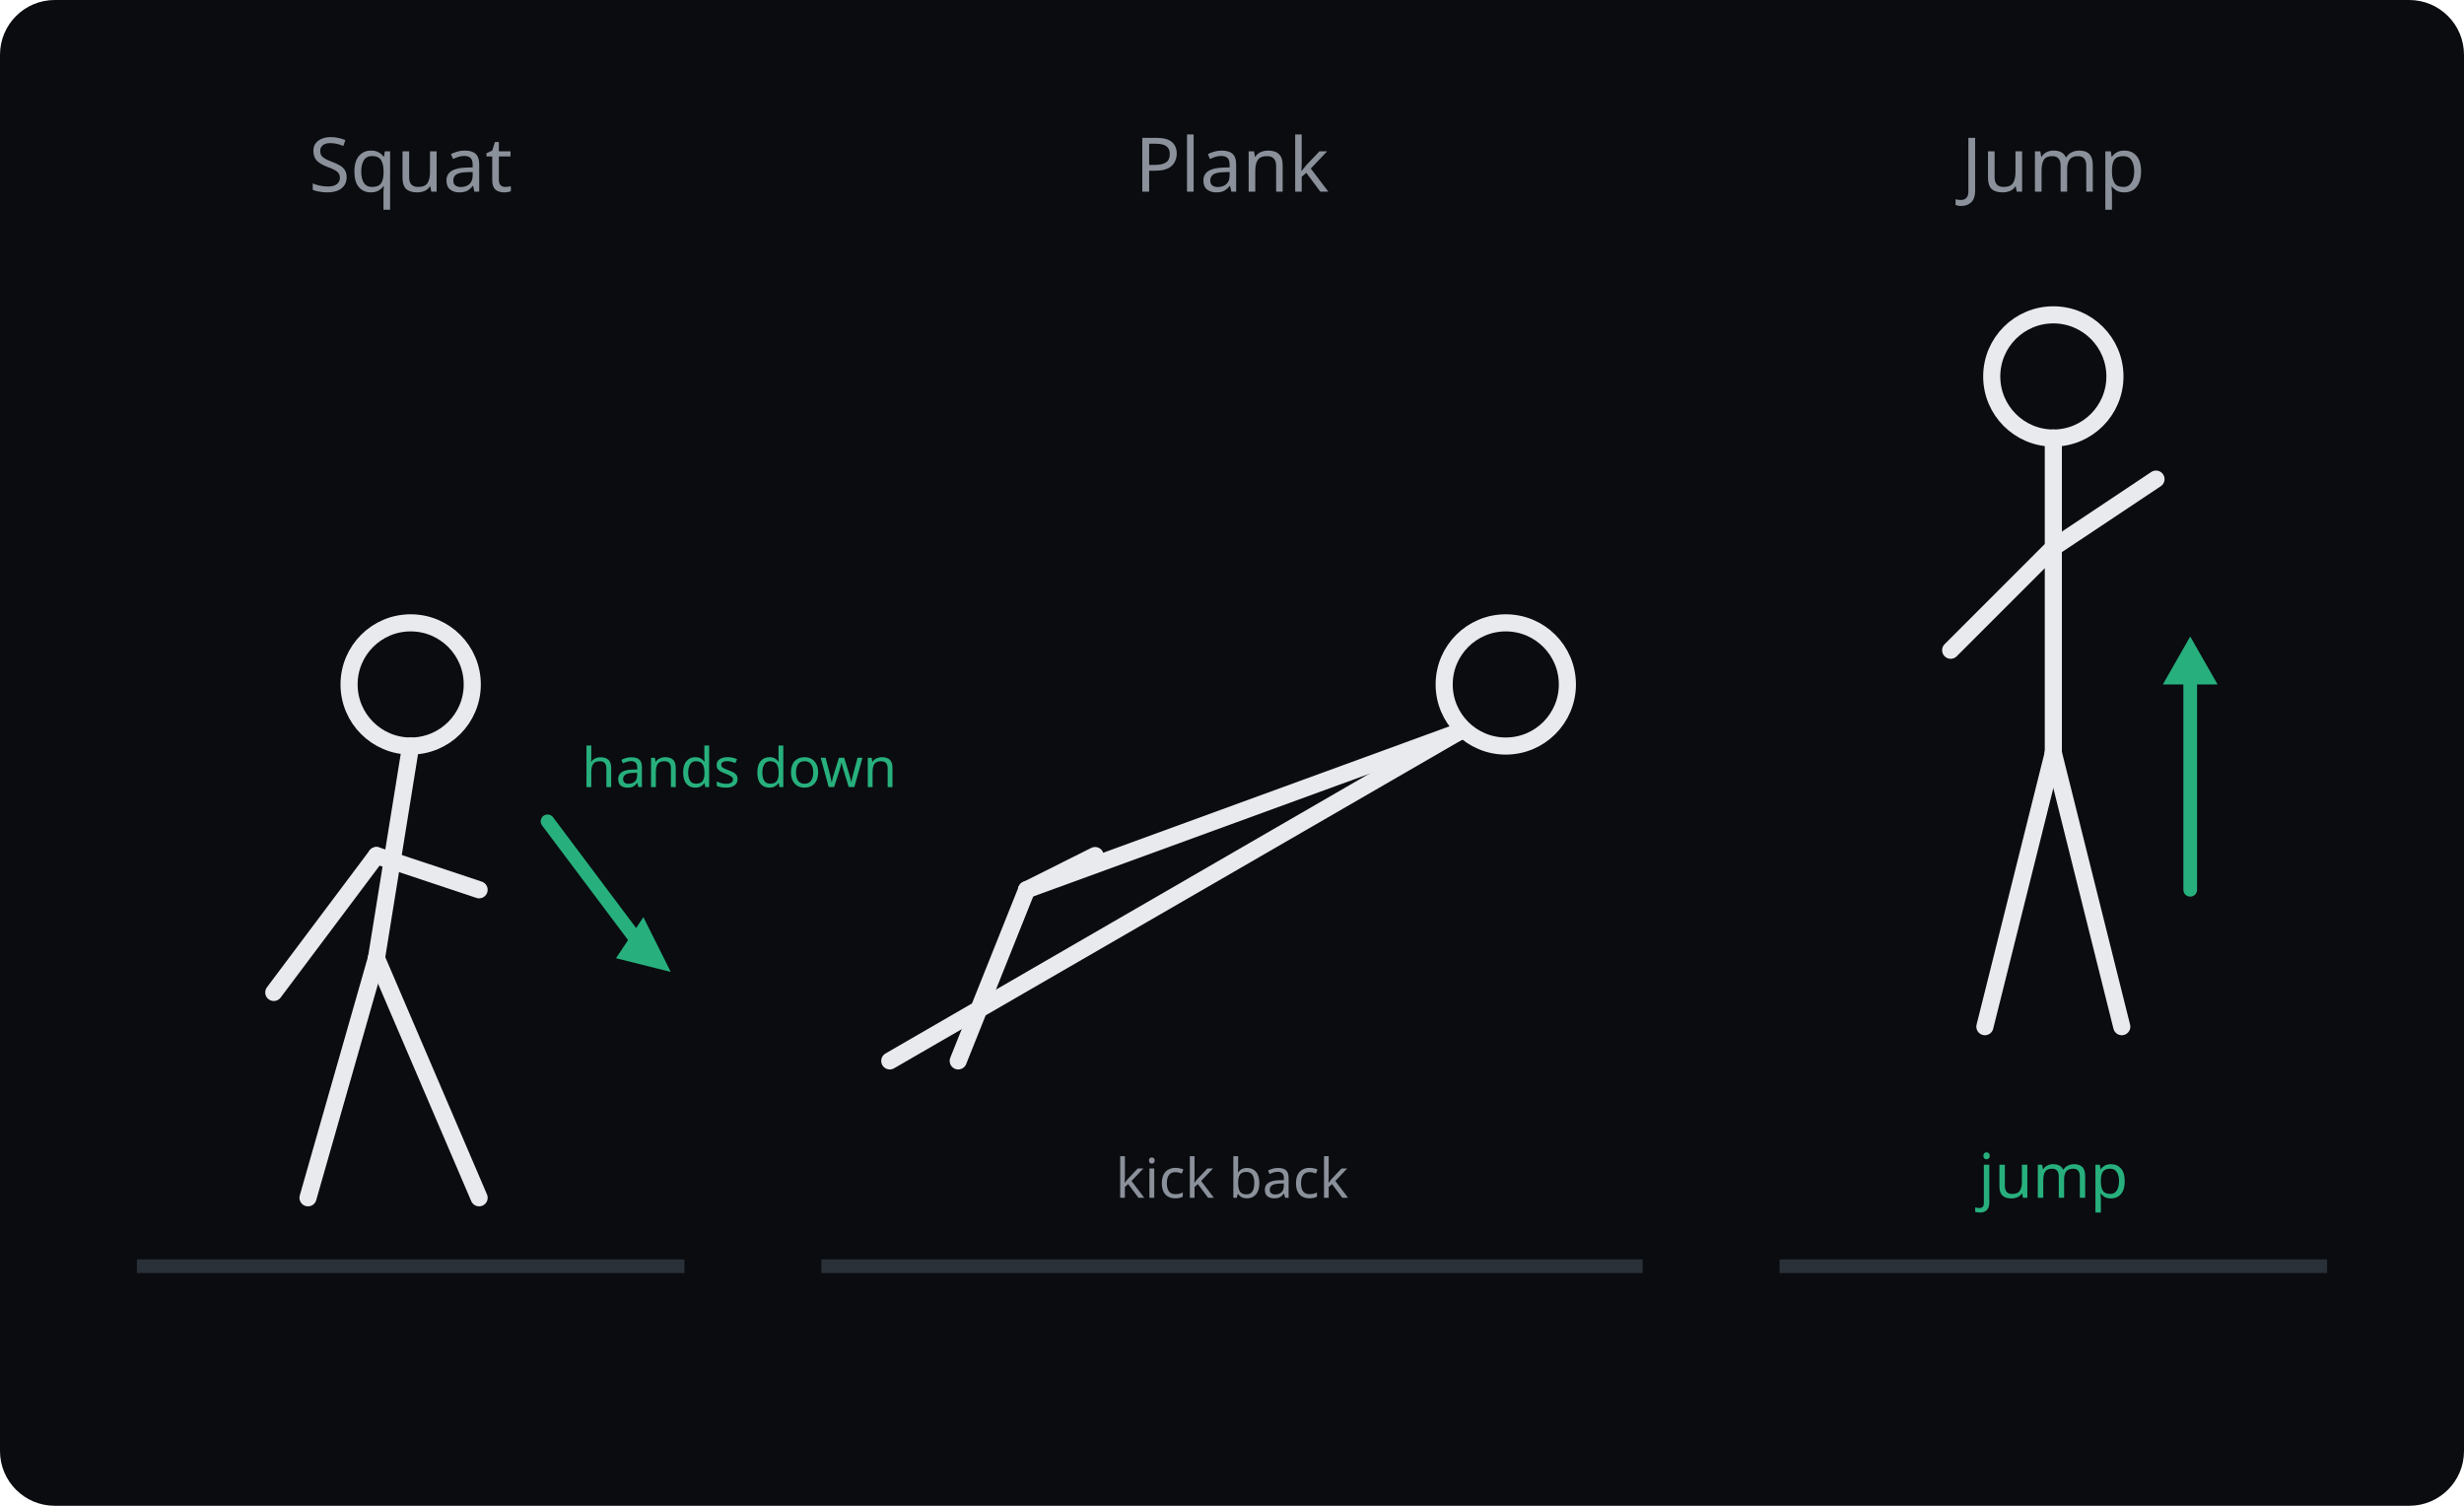
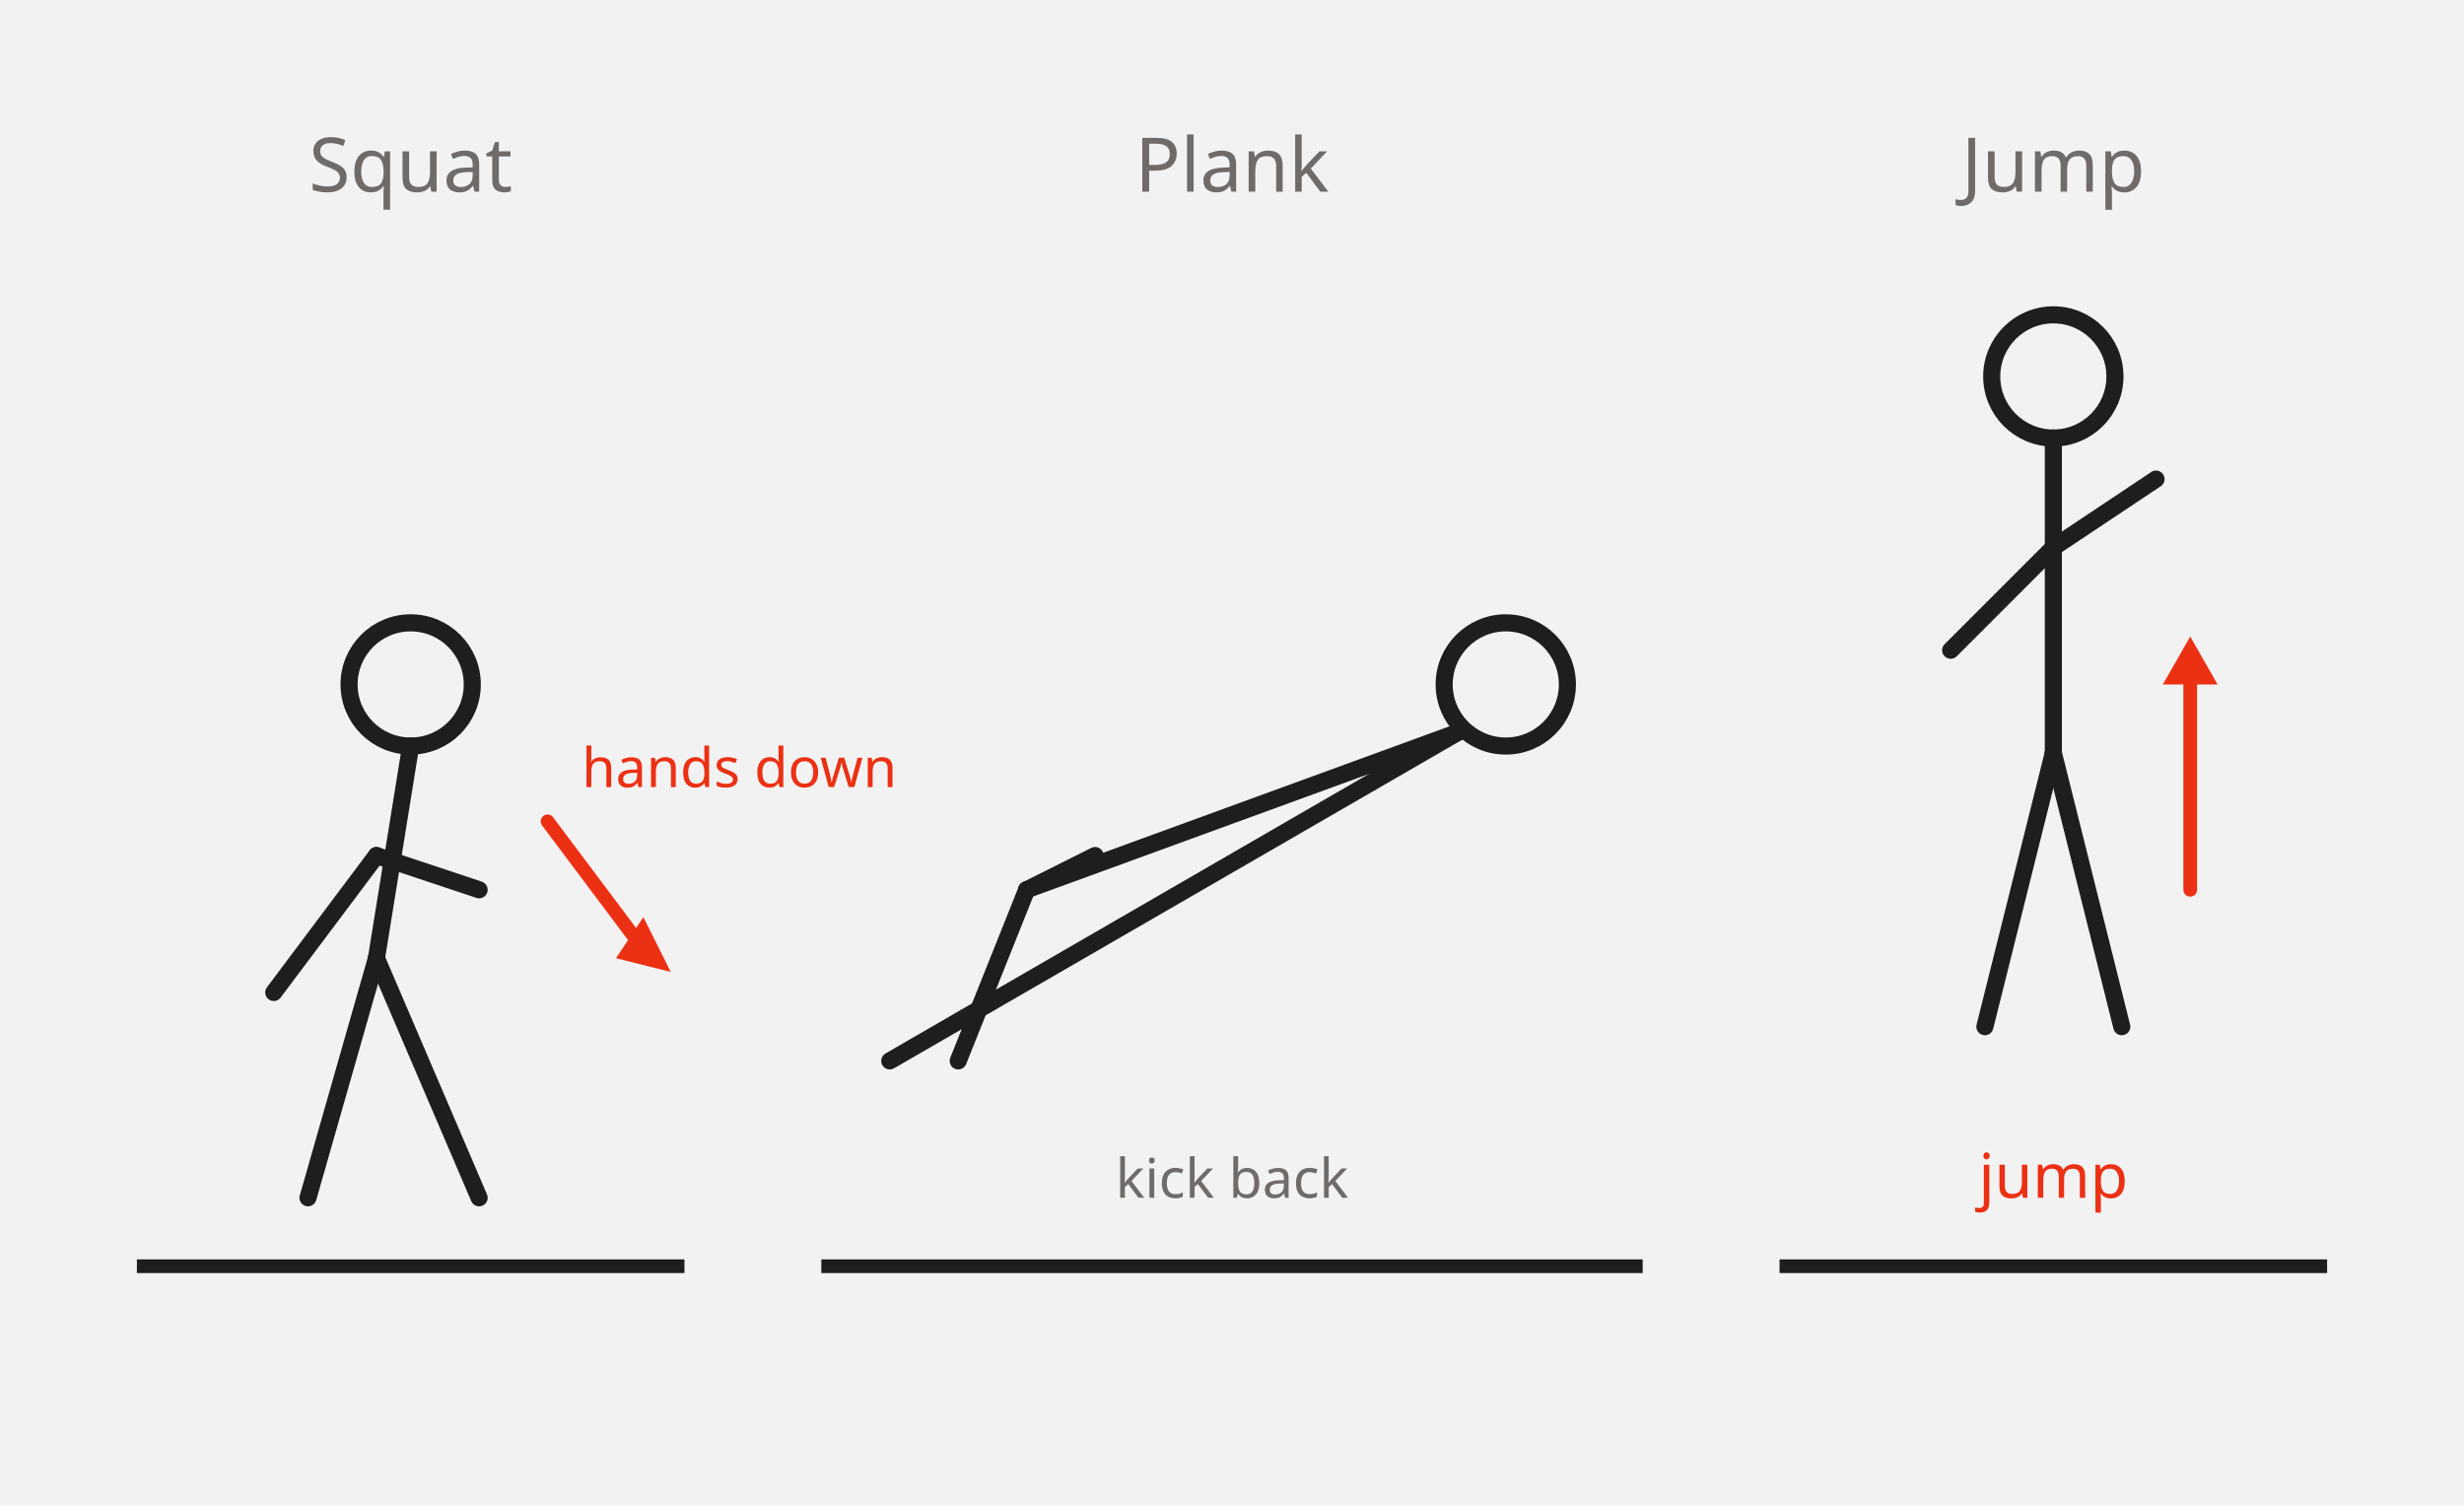
<svg xmlns="http://www.w3.org/2000/svg" viewBox="0 0 360 220" fill="none" role="img" aria-label="Burpee form: squat, plank, jump">
-   <rect width="360" height="220" fill="#0a0c10" rx="8" />
-   <text x="60" y="28" text-anchor="middle" fill="#8b919a" font-family="system-ui,sans-serif" font-size="11">Squat</text>
-   <text x="180" y="28" text-anchor="middle" fill="#8b919a" font-family="system-ui,sans-serif" font-size="11">Plank</text>
-   <text x="300" y="28" text-anchor="middle" fill="#8b919a" font-family="system-ui,sans-serif" font-size="11">Jump</text>
-   <line x1="20" y1="185" x2="100" y2="185" stroke="#2a3038" stroke-width="2" />
-   <line x1="120" y1="185" x2="240" y2="185" stroke="#2a3038" stroke-width="2" />
-   <line x1="260" y1="185" x2="340" y2="185" stroke="#2a3038" stroke-width="2" />
-   <g stroke="#e8eaed" stroke-width="2.5" stroke-linecap="round" stroke-linejoin="round">
+   <rect width="360" height="220" fill="#f3f2f2" />
+   <text x="60" y="28" text-anchor="middle" fill="#6f6b69" font-family="Archivo, system-ui, sans-serif" font-size="11">Squat</text>
+   <text x="180" y="28" text-anchor="middle" fill="#6f6b69" font-family="Archivo, system-ui, sans-serif" font-size="11">Plank</text>
+   <text x="300" y="28" text-anchor="middle" fill="#6f6b69" font-family="Archivo, system-ui, sans-serif" font-size="11">Jump</text>
+   <line x1="20" y1="185" x2="100" y2="185" stroke="#201e1d" stroke-width="2" />
+   <line x1="120" y1="185" x2="240" y2="185" stroke="#201e1d" stroke-width="2" />
+   <line x1="260" y1="185" x2="340" y2="185" stroke="#201e1d" stroke-width="2" />
+   <g stroke="#201e1d" stroke-width="2.5" stroke-linecap="round" stroke-linejoin="round">
    <circle cx="60" cy="100" r="9" />
    <line x1="60" y1="109" x2="55" y2="140" />
    <line x1="55" y1="125" x2="40" y2="145" />
    <line x1="55" y1="125" x2="70" y2="130" />
    <line x1="55" y1="140" x2="45" y2="175" />
    <line x1="55" y1="140" x2="70" y2="175" />
  </g>
-   <path d="M80 120 L95 140" stroke="#27b07d" stroke-width="2" stroke-linecap="round" />
-   <polygon points="90,140 98,142 94,134" fill="#27b07d" />
-   <text x="85" y="115" fill="#27b07d" font-family="system-ui,sans-serif" font-size="8">hands down</text>
-   <g stroke="#e8eaed" stroke-width="2.5" stroke-linecap="round" stroke-linejoin="round">
+   <path d="M80 120 L95 140" stroke="#ec3013" stroke-width="2" stroke-linecap="round" />
+   <polygon points="90,140 98,142 94,134" fill="#ec3013" />
+   <text x="85" y="115" fill="#ec3013" font-family="Archivo, system-ui, sans-serif" font-size="8">hands down</text>
+   <g stroke="#201e1d" stroke-width="2.5" stroke-linecap="round" stroke-linejoin="round">
    <circle cx="220" cy="100" r="9" />
    <line x1="213" y1="107" x2="150" y2="130" />
    <line x1="150" y1="130" x2="140" y2="155" />
    <line x1="160" y1="125" x2="150" y2="130" />
    <line x1="213" y1="107" x2="130" y2="155" />
  </g>
-   <text x="180" y="175" text-anchor="middle" fill="#8b919a" font-family="system-ui,sans-serif" font-size="8">kick back</text>
-   <g stroke="#e8eaed" stroke-width="2.5" stroke-linecap="round" stroke-linejoin="round">
+   <text x="180" y="175" text-anchor="middle" fill="#6f6b69" font-family="Archivo, system-ui, sans-serif" font-size="8">kick back</text>
+   <g stroke="#201e1d" stroke-width="2.5" stroke-linecap="round" stroke-linejoin="round">
    <circle cx="300" cy="55" r="9" />
    <line x1="300" y1="64" x2="300" y2="110" />
    <line x1="300" y1="80" x2="285" y2="95" />
    <line x1="300" y1="80" x2="315" y2="70" />
    <line x1="300" y1="110" x2="290" y2="150" />
    <line x1="300" y1="110" x2="310" y2="150" />
  </g>
-   <path d="M320 130 L320 100" stroke="#27b07d" stroke-width="2" stroke-linecap="round" />
-   <polygon points="316,100 320,93 324,100" fill="#27b07d" />
-   <text x="300" y="175" text-anchor="middle" fill="#27b07d" font-family="system-ui,sans-serif" font-size="9">jump</text>
+   <path d="M320 130 L320 100" stroke="#ec3013" stroke-width="2" stroke-linecap="round" />
+   <polygon points="316,100 320,93 324,100" fill="#ec3013" />
+   <text x="300" y="175" text-anchor="middle" fill="#ec3013" font-family="Archivo, system-ui, sans-serif" font-size="9">jump</text>
</svg>
